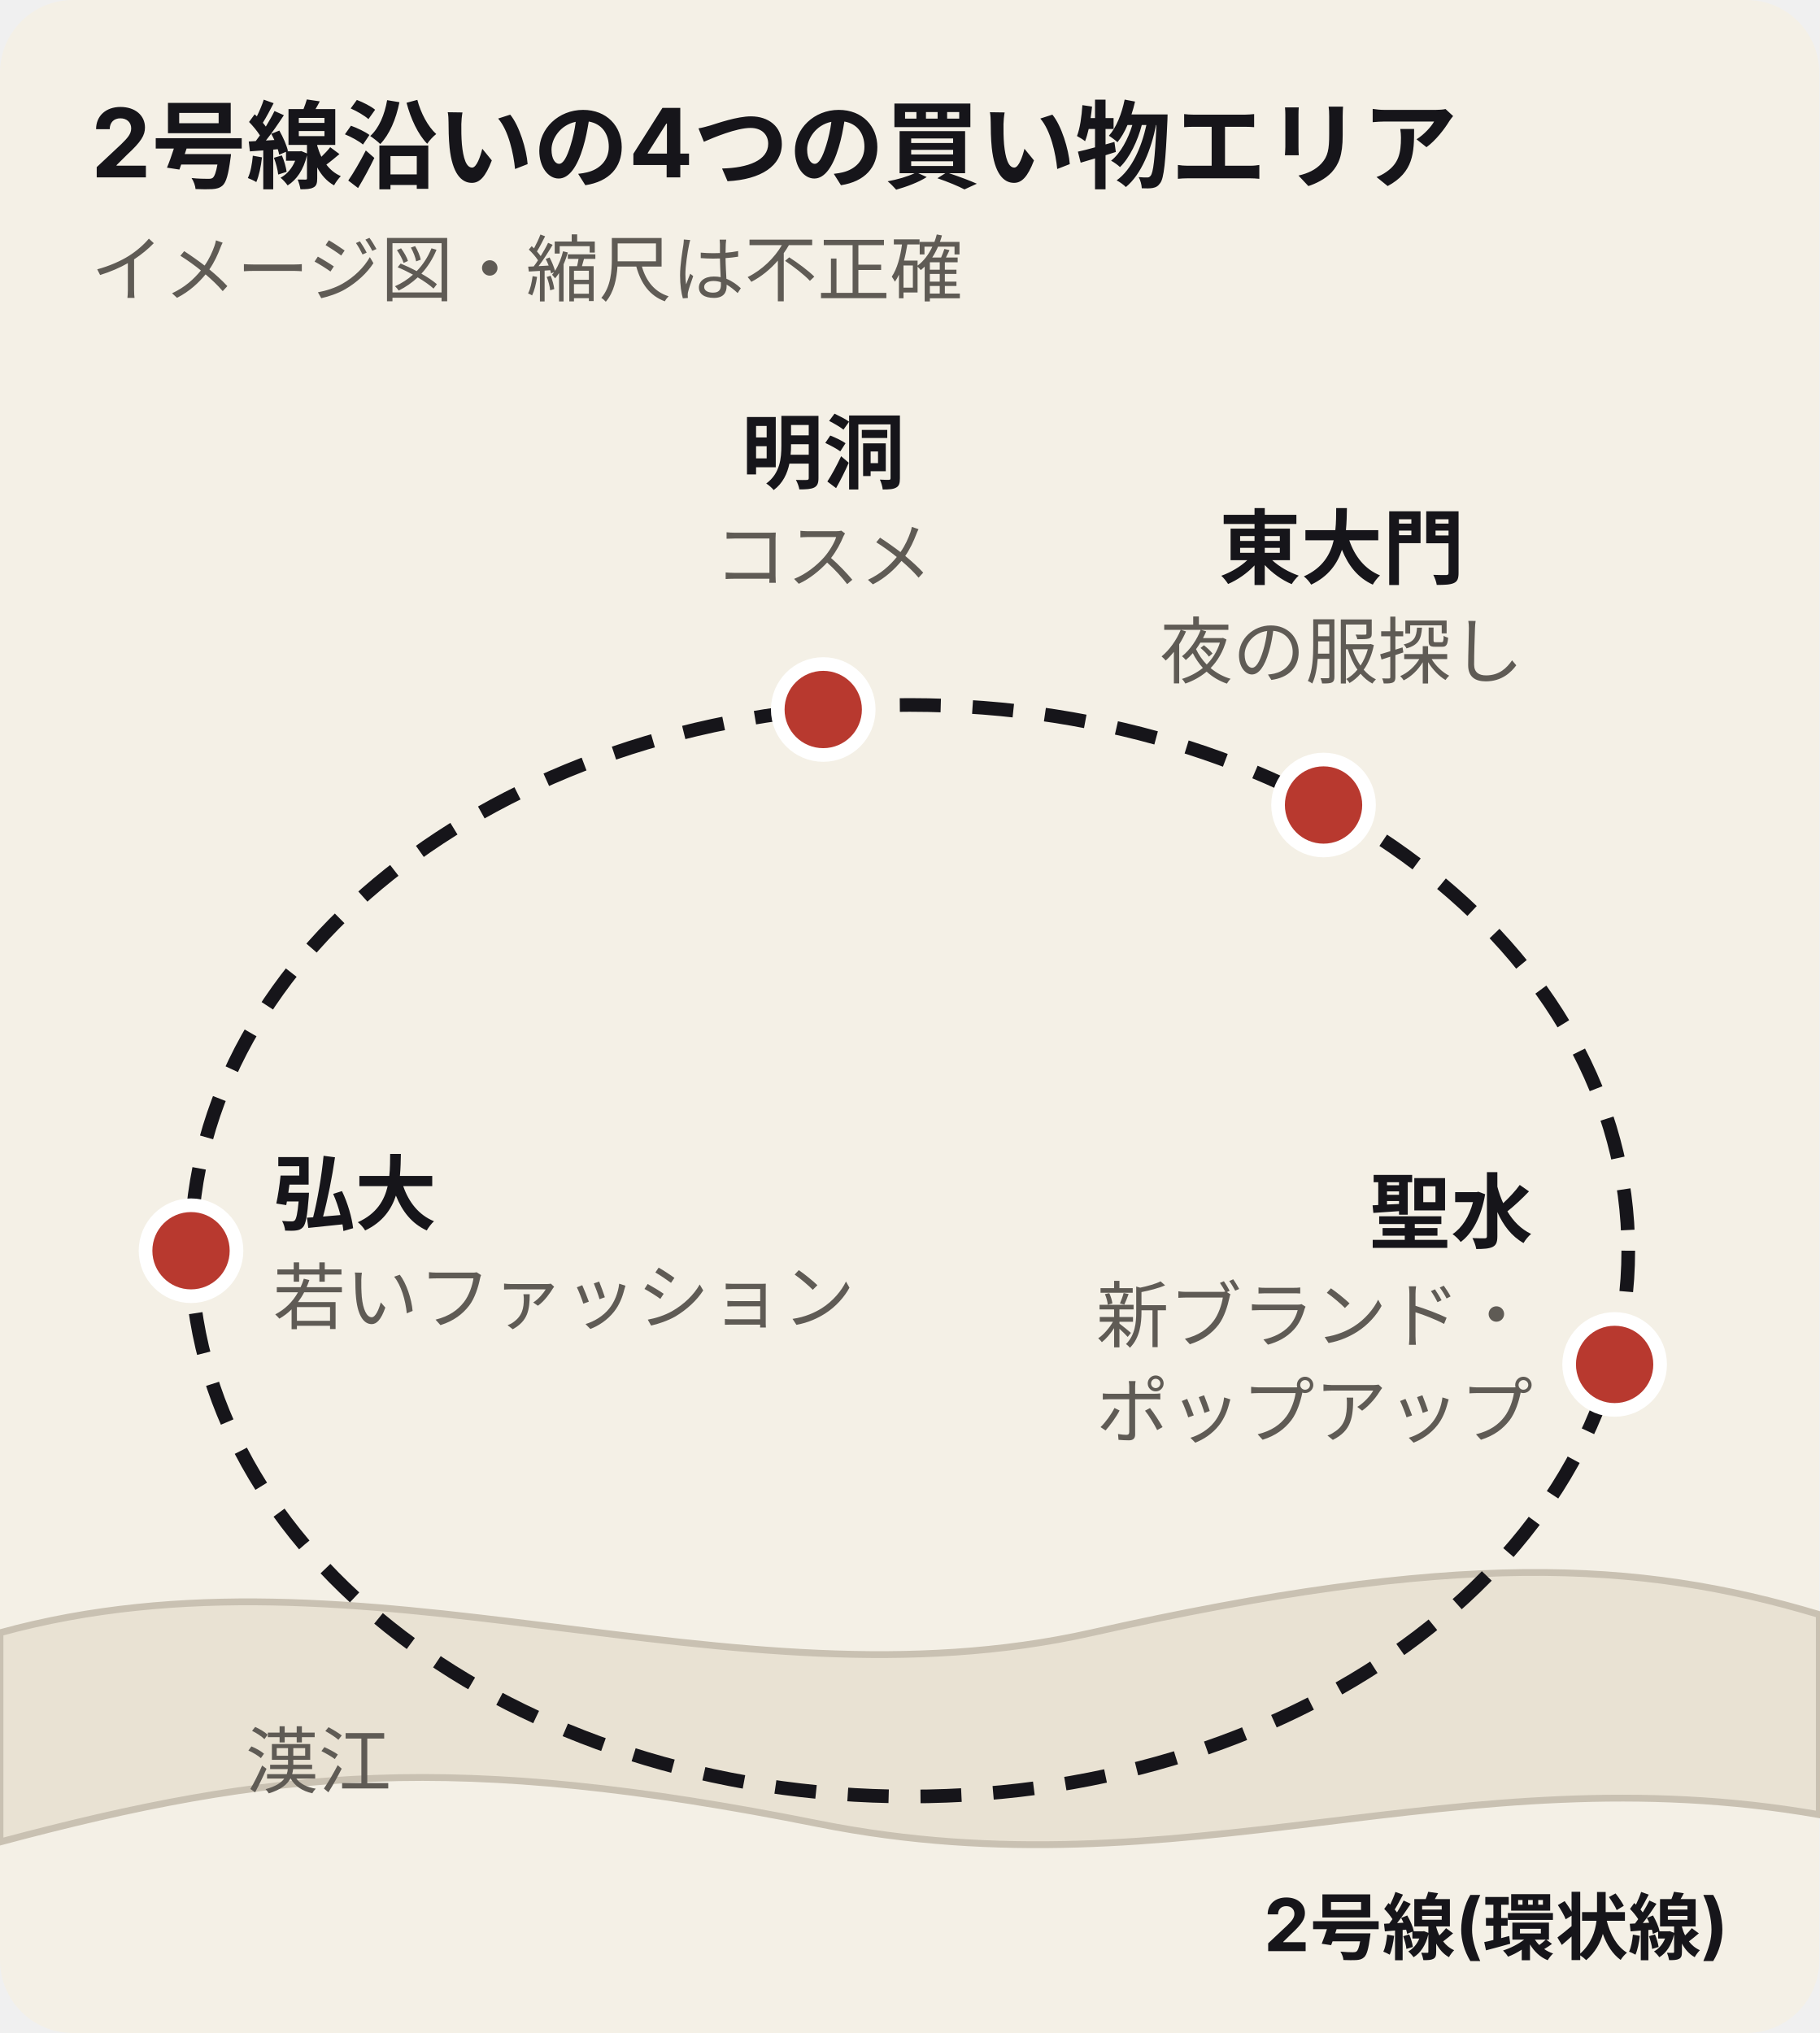
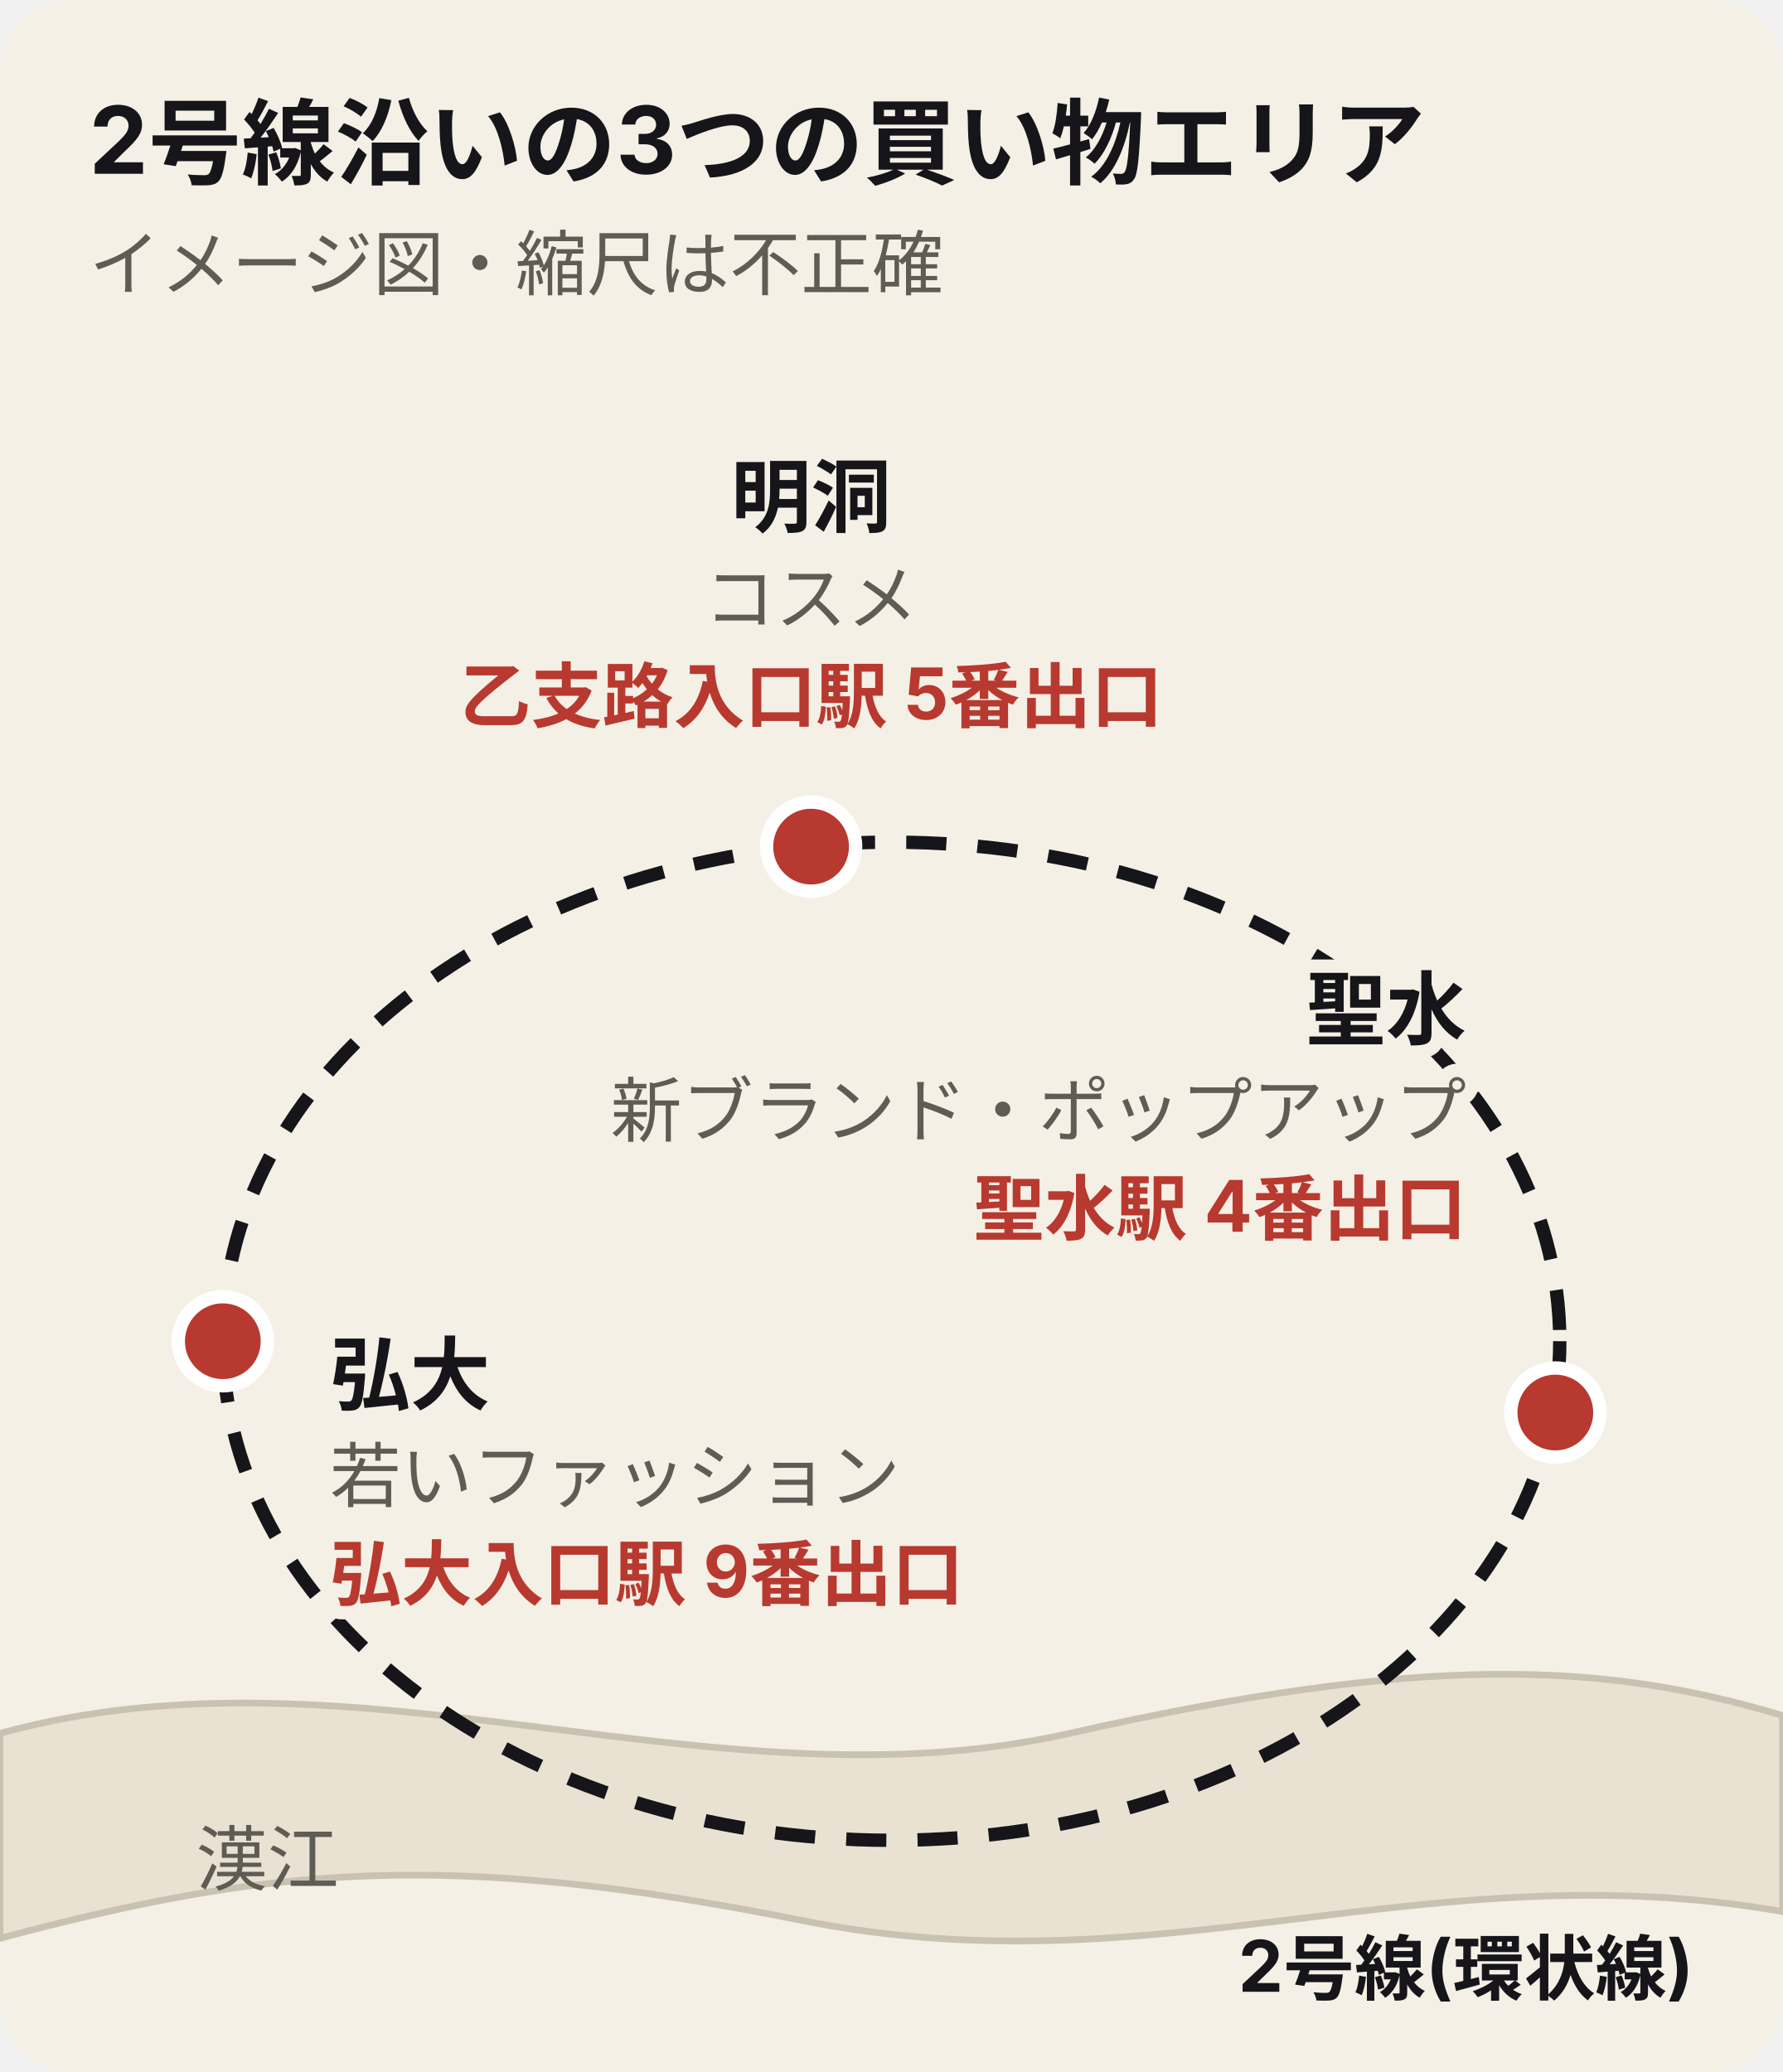
- <svg xmlns="http://www.w3.org/2000/svg" viewBox="0 0 400 447" role="img" aria-label="2号線沿いの4つの買い物エリア" font-family="system-ui, -apple-system, &quot;Noto Sans KR&quot;, &quot;Noto Sans JP&quot;, &quot;Noto Sans TC&quot;, sans-serif">
-   <rect width="400" height="447" rx="16" fill="#f4f0e6" />
+ <svg xmlns="http://www.w3.org/2000/svg" viewBox="0 0 400 465" role="img" aria-label="2号線沿いの3つの買い物エリア" font-family="system-ui, -apple-system, &quot;Noto Sans KR&quot;, &quot;Noto Sans JP&quot;, &quot;Noto Sans TC&quot;, sans-serif">
+   <rect width="400" height="465" rx="16" fill="#f4f0e6" />
  <defs>
    <marker id="ah" viewBox="0 0 10 10" refX="9" refY="5" markerWidth="7" markerHeight="7" orient="auto-start-reverse">
      <path d="M0,0 L10,5 L0,10 z" fill="#16151a" />
    </marker>
  </defs>
-   <text x="20" y="39" font-size="21" fill="#16151a" font-weight="bold" text-anchor="start">2号線沿いの4つの買い物エリア</text>
+   <text x="20" y="39" font-size="21" fill="#16151a" font-weight="bold" text-anchor="start">2号線沿いの3つの買い物エリア</text>
  <text x="20" y="65" font-size="16" fill="#5f5b55" text-anchor="start">イメージ図・縮尺は不正確</text>
-   <path d="M0,359 C80,337 160,377 240,359 S360,343 400,355 L400,399 C320,385 260,417 180,401 S60,389 0,405 Z" fill="#e9e2d3" stroke="#c9c1b2" stroke-width="1.5" />
-   <ellipse cx="200" cy="275" rx="158" ry="120" fill="none" stroke="#16151a" stroke-width="3" stroke-dasharray="9 7" />
-   <circle cx="42" cy="275" r="10" fill="#b8392f" stroke="#ffffff" stroke-width="3" />
-   <circle cx="181" cy="156" r="10" fill="#b8392f" stroke="#ffffff" stroke-width="3" />
-   <circle cx="291" cy="177" r="10" fill="#b8392f" stroke="#ffffff" stroke-width="3" />
-   <circle cx="355" cy="300" r="10" fill="#b8392f" stroke="#ffffff" stroke-width="3" />
-   <text x="60" y="269" font-size="18" fill="#16151a" font-weight="bold" text-anchor="start">弘大</text>
-   <text x="60" y="291" font-size="16" fill="#5f5b55" text-anchor="start">若いファッション</text>
-   <text x="181" y="106" font-size="18" fill="#16151a" font-weight="bold" text-anchor="middle">明洞</text>
-   <text x="181" y="128" font-size="16" fill="#5f5b55" text-anchor="middle">コスメ</text>
-   <text x="295" y="127" font-size="18" fill="#16151a" font-weight="bold" text-anchor="middle">東大門</text>
-   <text x="295" y="149" font-size="16" fill="#5f5b55" text-anchor="middle">夜の服探し</text>
-   <text x="337" y="273" font-size="18" fill="#16151a" font-weight="bold" text-anchor="end">聖水</text>
-   <text x="337" y="295" font-size="16" fill="#5f5b55" text-anchor="end">新ブランド・</text>
-   <text x="337" y="316" font-size="16" fill="#5f5b55" text-anchor="end">ポップアップ</text>
-   <text x="70" y="393" font-size="16" fill="#5f5b55" text-anchor="middle">漢江</text>
-   <text x="380" y="429" font-size="16" fill="#16151a" font-weight="bold" text-anchor="end">2号線(環状線)</text>
+   <path d="M0,389 C80,367 160,407 240,389 S360,373 400,385 L400,429 C320,415 260,447 180,431 S60,419 0,435 Z" fill="#e9e2d3" stroke="#c9c1b2" stroke-width="1.5" />
+   <ellipse cx="200" cy="301" rx="150" ry="112" fill="none" stroke="#16151a" stroke-width="3" stroke-dasharray="9 7" />
+   <circle cx="50" cy="301" r="10" fill="#b8392f" stroke="#ffffff" stroke-width="3" />
+   <circle cx="182" cy="190" r="10" fill="#b8392f" stroke="#ffffff" stroke-width="3" />
+   <circle cx="349" cy="317" r="10" fill="#b8392f" stroke="#ffffff" stroke-width="3" />
+   <g stroke="#f4f0e6" stroke-width="6" stroke-linejoin="round" paint-order="stroke">
+     <text x="182" y="118" font-size="18" fill="#16151a" font-weight="bold" text-anchor="middle">明洞</text>
+     <text x="182" y="140" font-size="16" fill="#5f5b55" text-anchor="middle">コスメ</text>
+     <text x="182" y="162" font-size="16" fill="#b8392f" font-weight="bold" text-anchor="middle">乙支路入口駅 5番出口</text>
+   </g>
+   <g stroke="#f4f0e6" stroke-width="6" stroke-linejoin="round" paint-order="stroke">
+     <text x="74" y="315" font-size="18" fill="#16151a" font-weight="bold" text-anchor="start">弘大</text>
+     <text x="74" y="337" font-size="16" fill="#5f5b55" text-anchor="start">若いファッション</text>
+     <text x="74" y="359" font-size="16" fill="#b8392f" font-weight="bold" text-anchor="start">弘大入口駅 9番出口</text>
+   </g>
+   <g stroke="#f4f0e6" stroke-width="6" stroke-linejoin="round" paint-order="stroke">
+     <text x="329" y="233" font-size="18" fill="#16151a" font-weight="bold" text-anchor="end">聖水</text>
+     <text x="329" y="255" font-size="16" fill="#5f5b55" text-anchor="end">新ブランド・ポップアップ</text>
+     <text x="329" y="277" font-size="16" fill="#b8392f" font-weight="bold" text-anchor="end">聖水駅 4番出口</text>
+   </g>
+   <text x="60" y="423" font-size="16" fill="#5f5b55" text-anchor="middle">漢江</text>
+   <text x="380" y="447" font-size="16" fill="#16151a" font-weight="bold" text-anchor="end">2号線(環状線)</text>
</svg>
